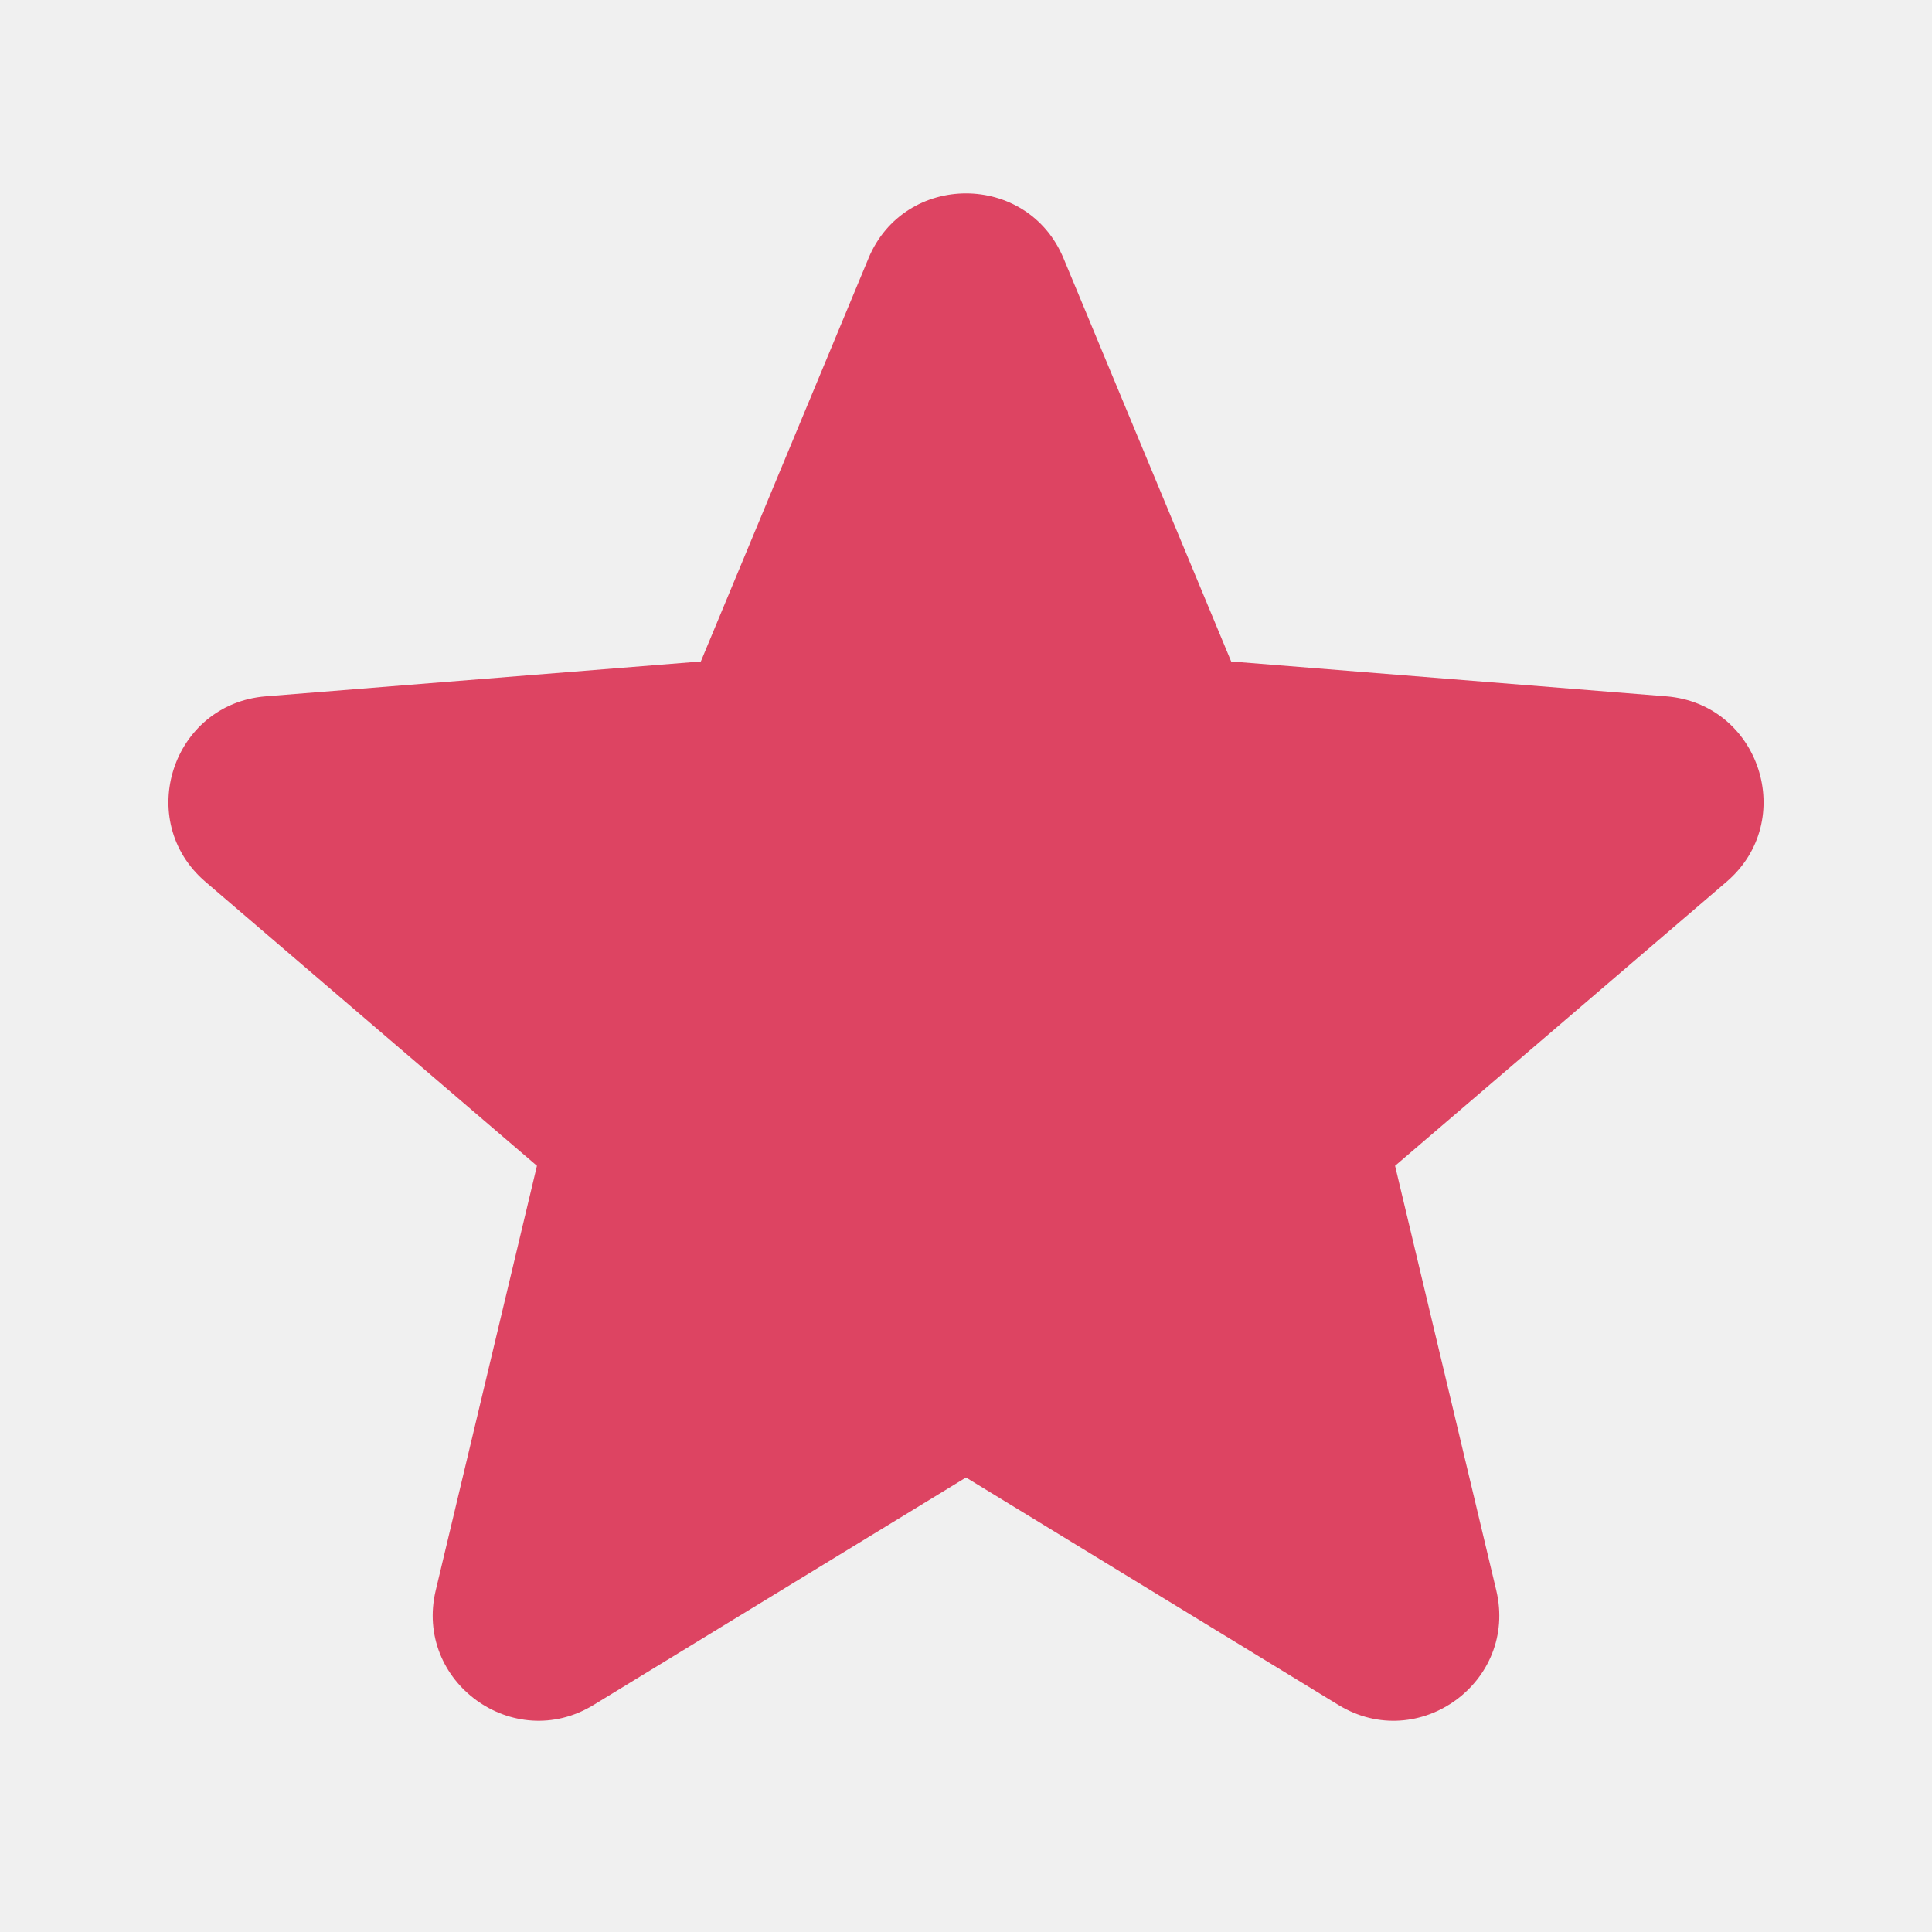
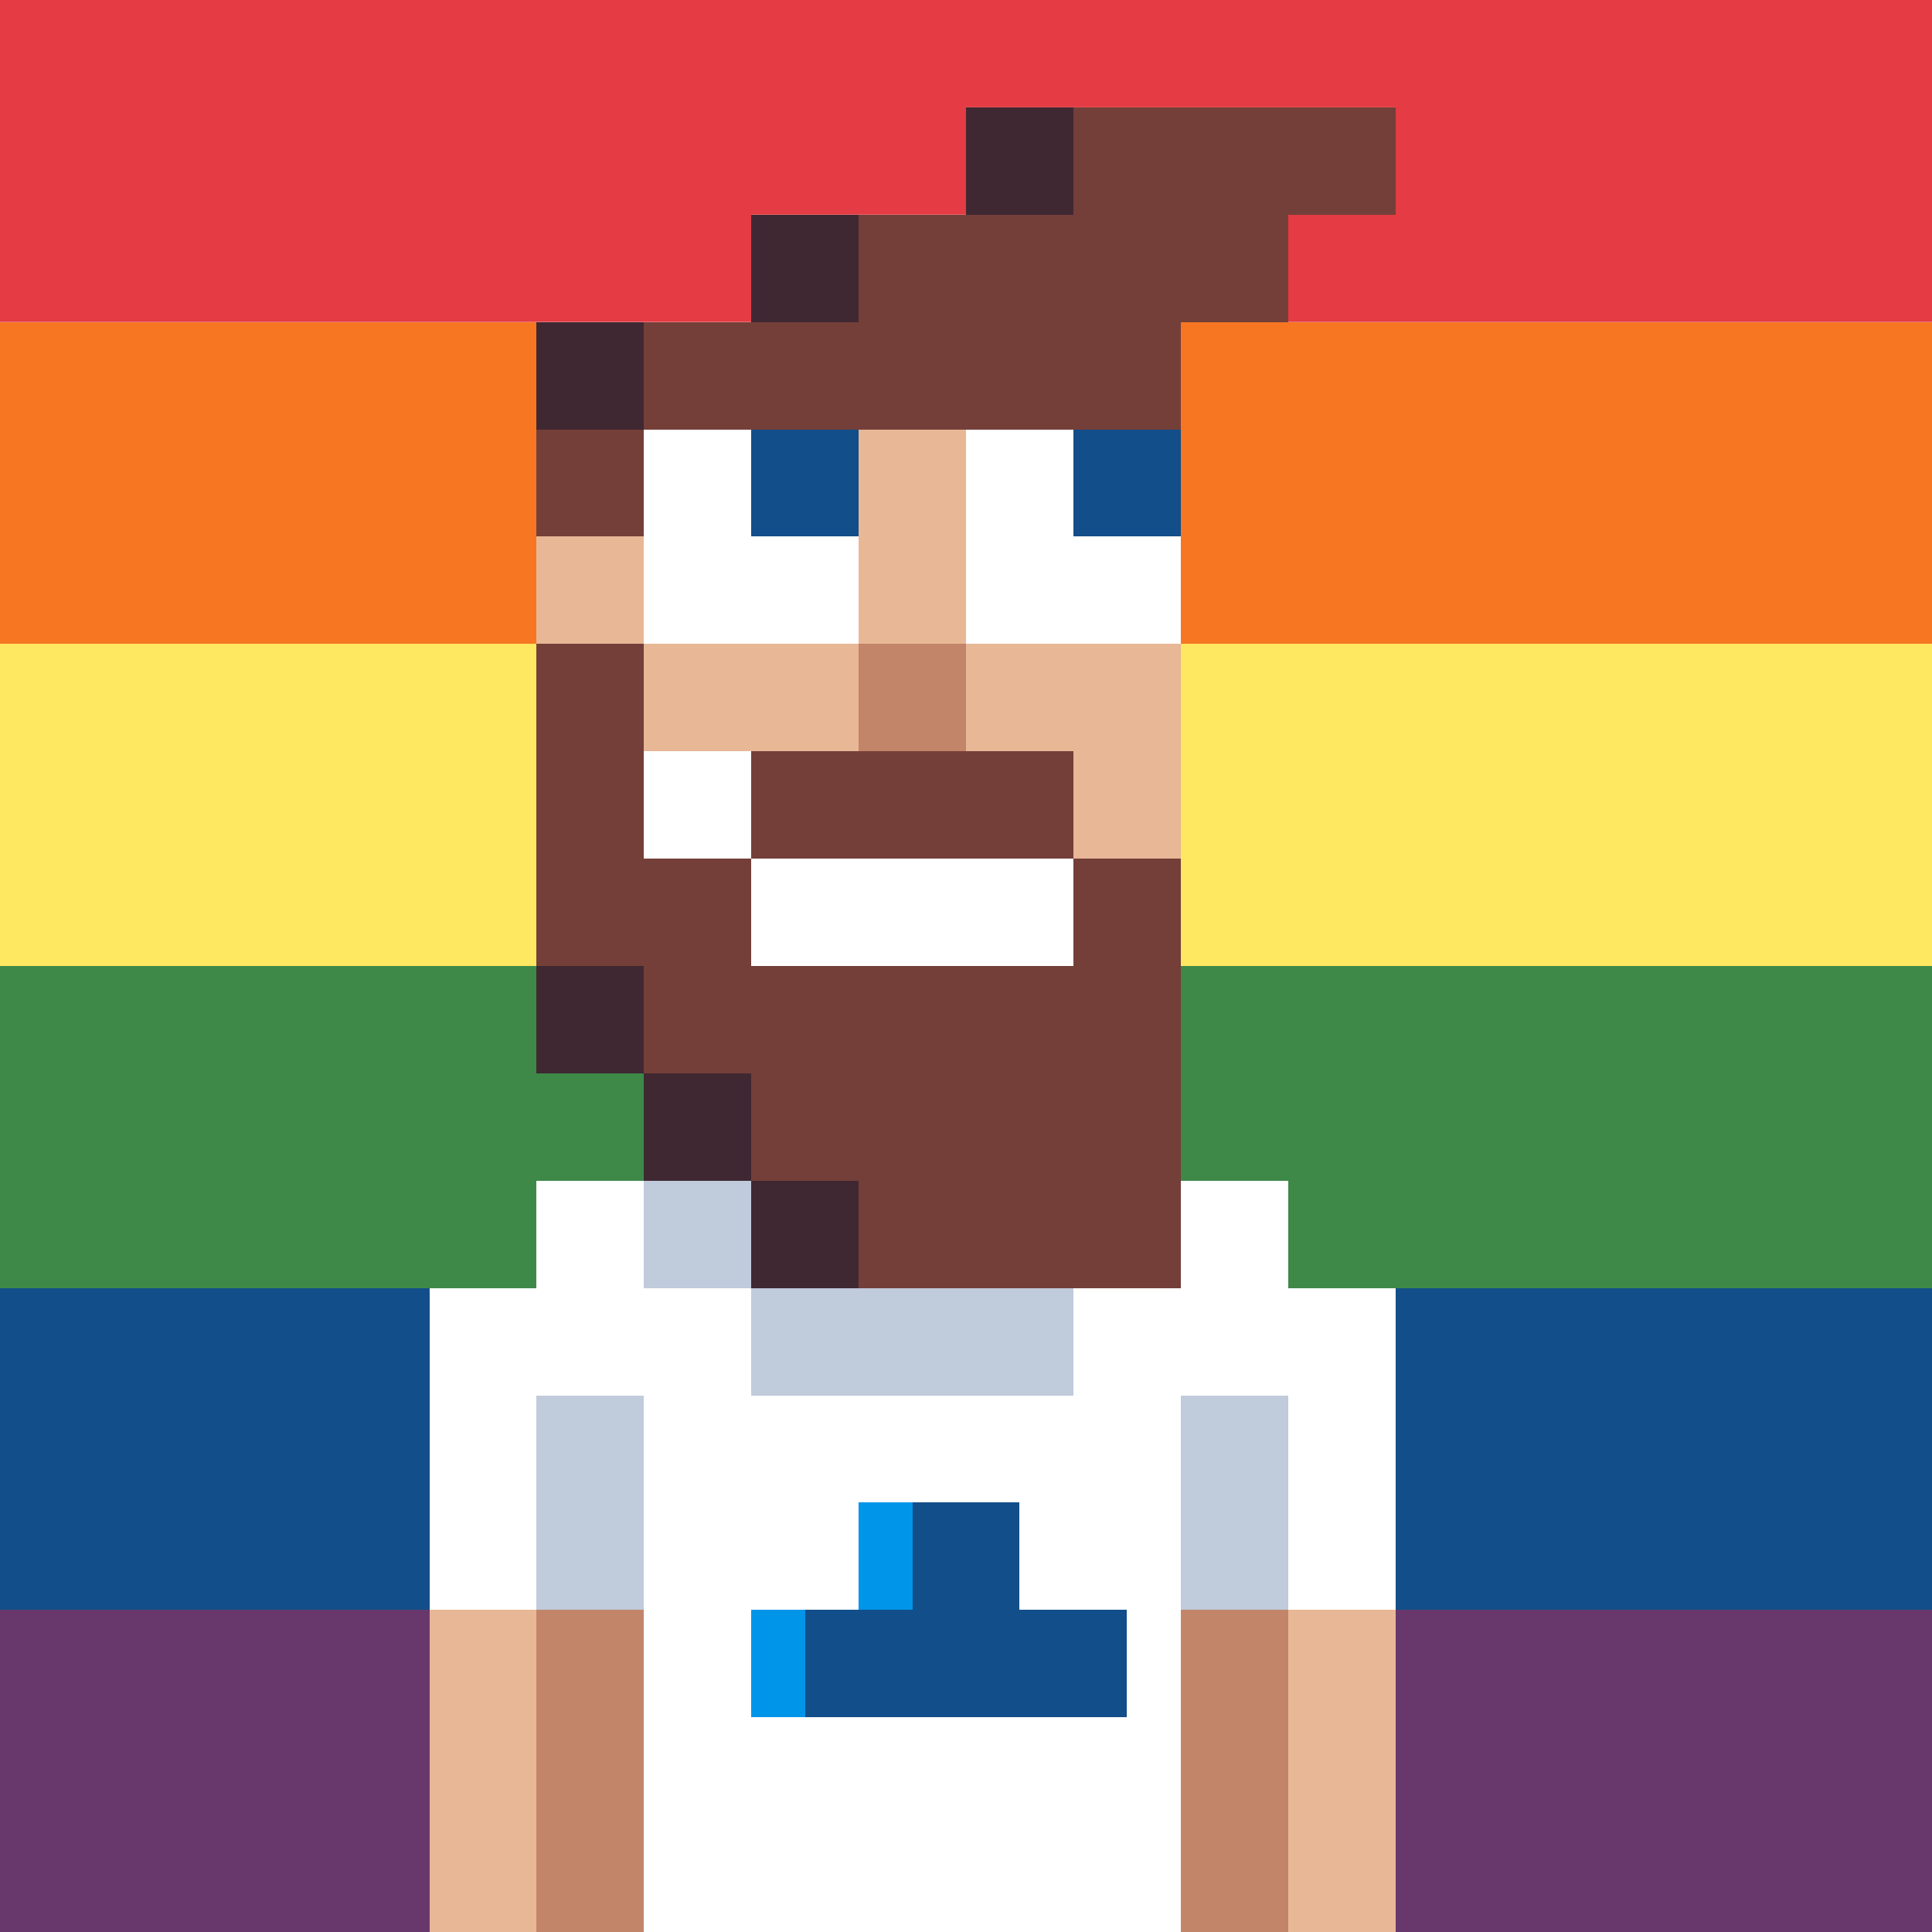
- <svg xmlns="http://www.w3.org/2000/svg" viewBox="0 0 24 24" width="1em" height="1em" fill="#DD4462">
-   <path fill-rule="evenodd" d="M10.788 3.21c.448-1.077 1.976-1.077 2.424 0l2.082 5.007 5.404.433c1.164.093 1.636 1.545.749 2.305l-4.117 3.527 1.257 5.273c.271 1.136-.964 2.033-1.96 1.425L12 18.354 7.373 21.18c-.996.608-2.231-.29-1.96-1.425l1.257-5.273-4.117-3.527c-.887-.76-.415-2.212.749-2.305l5.404-.433 2.082-5.006z" clip-rule="evenodd" />
+ <svg xmlns="http://www.w3.org/2000/svg" version="1.1" width="36" height="36" shape-rendering="crispEdges" id="svg1296">
+   <defs id="defs1296" />
+   <path id="path2783" style="baseline-shift:baseline;display:inline;overflow:visible;vector-effect:none;fill:#e43b44;shape-rendering:auto;enable-background:accumulate;stop-color:#000000;stop-opacity:1" d="M 0 0 L 0 1 L 0 2 L 0 3 L 0 4 L 0 5 L 0 6 L 1 6 L 2 6 L 3 6 L 4 6 L 5 6 L 6 6 L 7 6 L 8 6 L 9 6 L 10 6 L 11 6 L 12 6 L 13 6 L 14 6 L 14 5 L 14 4 L 15 4 L 16 4 L 17 4 L 18 4 L 18 3 L 18 2 L 19 2 L 20 2 L 21 2 L 22 2 L 23 2 L 24 2 L 25 2 L 26 2 L 26 3 L 26 4 L 25 4 L 24 4 L 24 5 L 24 6 L 25 6 L 26 6 L 27 6 L 28 6 L 29 6 L 30 6 L 31 6 L 32 6 L 33 6 L 34 6 L 35 6 L 36 6 L 36 5 L 36 4 L 36 3 L 36 2 L 36 1 L 36 0 L 35 0 L 34 0 L 33 0 L 32 0 L 31 0 L 30 0 L 29 0 L 28 0 L 27 0 L 26 0 L 25 0 L 24 0 L 23 0 L 22 0 L 21 0 L 20 0 L 19 0 L 18 0 L 17 0 L 16 0 L 15 0 L 14 0 L 13 0 L 12 0 L 11 0 L 10 0 L 9 0 L 8 0 L 7 0 L 6 0 L 5 0 L 4 0 L 3 0 L 2 0 L 1 0 L 0 0 z " />
+   <path id="rect217" style="fill:#f77622" d="m 0,6 v 1 1 1 1 1 1 h 1 1 1 1 1 1 1 1 1 1 V 11 10 9 8 7 6 H 9 8 7 6 5 4 3 2 1 Z m 22,0 v 1 1 1 1 1 1 h 1 1 1 1 1 1 1 1 1 1 1 1 1 1 V 11 10 9 8 7 6 h -1 -1 -1 -1 -1 -1 -1 -1 -1 -1 -1 -1 -1 z" />
+   <path id="rect433" style="fill:#fee761" d="m 0,12 v 1 1 1 1 1 1 h 1 1 1 1 1 1 1 1 1 1 V 17 16 15 14 13 12 H 9 8 7 6 5 4 3 2 1 Z m 22,0 v 1 1 1 1 1 1 h 1 1 1 1 1 1 1 1 1 1 1 1 1 1 v -1 -1 -1 -1 -1 -1 h -1 -1 -1 -1 -1 -1 -1 -1 -1 -1 -1 -1 -1 z" />
+   <path id="rect91" style="display:inline;fill:#3f2832" d="m 18,2 v 1 1 h 1 1 V 3 2 h -1 z m -4,2 v 1 1 h 1 1 V 5 4 h -1 z m -4,2 v 1 1 h 1 1 V 7 6 h -1 z m 0,12 v 1 1 h 1 1 v -1 -1 h -1 z m 2,2 v 1 1 h 1 1 v -1 -1 h -1 z m 2,2 v 1 1 h 1 1 v -1 -1 h -1 z" />
+   <path id="rect93" style="display:inline;fill:#743f39" d="m 20,2 v 1 1 h -1 -1 -1 -1 v 1 1 h -1 -1 -1 -1 v 1 1 h 1 1 1 1 1 1 1 1 1 1 V 7 6 h 1 1 V 5 4 h 1 1 V 3 2 h -1 -1 -1 -1 -1 z m -8,6 h -1 -1 v 1 1 h 1 1 V 9 Z m -2,4 v 1 1 1 1 1 1 h 1 1 v 1 1 h 1 1 v 1 1 h 1 1 v 1 1 h 1 1 1 1 1 1 v -1 -1 -1 -1 -1 -1 -1 -1 h -1 -1 v 1 1 h -1 -1 -1 -1 -1 -1 v -1 -1 h -1 -1 v -1 -1 -1 -1 h -1 z m 4,4 h 1 1 1 1 1 1 v -1 -1 h -1 -1 -1 -1 -1 -1 v 1 z" />
+   <path id="rect649" style="fill:#3e8948" d="m 0,18 v 1 1 1 1 1 1 h 1 1 1 1 1 1 1 1 1 1 v -1 -1 h 1 1 V 21 20 H 11 10 V 19 18 H 9 8 7 6 5 4 3 2 1 Z m 22,0 v 1 1 1 1 h 1 1 v 1 1 h 1 1 1 1 1 1 1 1 1 1 1 1 v -1 -1 -1 -1 -1 -1 h -1 -1 -1 -1 -1 -1 -1 -1 -1 -1 -1 -1 -1 z" />
+   <path id="rect805" style="fill:#c0cbdc" d="m 12,22 v 1 1 h 1 1 v -1 -1 h -1 z m 2,2 v 1 1 h 1 1 1 1 1 1 v -1 -1 h -1 -1 -1 -1 -1 z m -4,2 v 1 1 1 1 h 1 1 v -1 -1 -1 -1 h -1 z m 12,0 v 1 1 1 1 h 1 1 v -1 -1 -1 -1 h -1 z" />
+   <path id="rect1025" style="fill:#0095e9" d="m 16,28 v 1 1 h 1 v -1 -1 z m -2,2 v 1 1 h 1 v -1 -1 z" />
+   <path id="rect303" style="display:inline;fill:#124e89" d="m 14,8 v 1 1 h 1 1 V 9 8 h -1 z m 6,0 v 1 1 h 1 1 V 9 8 H 21 Z M 0,24 v 1 1 1 1 1 1 H 1 2 3 4 5 6 7 8 V 29 28 27 26 25 24 H 7 6 5 4 3 2 1 Z m 26,0 v 1 1 1 1 1 1 h 1 1 1 1 1 1 1 1 1 1 v -1 -1 -1 -1 -1 -1 h -1 -1 -1 -1 -1 -1 -1 -1 -1 z m -9,4 v 1 1 h -1 -1 v 1 1 h 1 1 1 1 1 1 v -1 -1 h -1 -1 v -1 -1 h -1 z" />
+   <path id="rect301" style="display:inline;fill:#ffffff" d="m 12,8 v 1 1 1 1 h 1 1 1 1 V 11 10 H 15 14 V 9 8 h -1 z m 6,0 v 1 1 1 1 h 1 1 1 1 V 11 10 H 21 20 V 9 8 h -1 z m -6,6 v 1 1 h 1 1 v -1 -1 h -1 z m 2,2 v 1 1 h 1 1 1 1 1 1 v -1 -1 h -1 -1 -1 -1 -1 z m -4,6 v 1 1 H 9 8 v 1 1 1 1 1 1 h 1 1 v -1 -1 -1 -1 h 1 1 v 1 1 1 1 1 1 1 1 1 1 h 1 1 1 1 1 1 1 1 1 1 v -1 -1 -1 -1 -1 -1 -1 -1 -1 -1 h 1 1 v 1 1 1 1 h 1 1 v -1 -1 -1 -1 -1 -1 h -1 -1 v -1 -1 h -1 -1 v 1 1 h -1 -1 v 1 1 h -1 -1 -1 -1 -1 -1 v -1 -1 h -1 -1 v -1 -1 h -1 z m 6,6 h 1 1 1 v 1 1 h 1 1 v 1 1 h -1 -1 -1 -1 -1 -1 -1 v -1 -1 h 1 1 v -1 z" />
+   <path id="rect449" style="display:inline;fill:#c28569" d="m 16,12 v 1 1 h 1 1 v -1 -1 h -1 z m -6,18 v 1 1 1 1 1 1 h 1 1 v -1 -1 -1 -1 -1 -1 h -1 z m 12,0 v 1 1 1 1 1 1 h 1 1 v -1 -1 -1 -1 -1 -1 h -1 z" />
+   <path id="rect305" style="display:inline;fill:#e8b796" d="m 16,8 v 1 1 1 1 h 1 1 V 11 10 9 8 h -1 z m 2,4 v 1 1 h 1 1 v 1 1 h 1 1 v -1 -1 -1 -1 h -1 -1 -1 z m -2,0 h -1 -1 -1 -1 v 1 1 h 1 1 1 1 v -1 z m -4,0 v -1 -1 h -1 -1 v 1 1 h 1 z M 8,30 v 1 1 1 1 1 1 h 1 1 V 35 34 33 32 31 30 H 9 Z m 16,0 v 1 1 1 1 1 1 h 1 1 v -1 -1 -1 -1 -1 -1 h -1 z" />
+   <path id="rect1081" style="fill:#68386c" d="m 0,30 v 1 1 1 1 1 1 H 1 2 3 4 5 6 7 8 V 35 34 33 32 31 30 H 7 6 5 4 3 2 1 Z m 26,0 v 1 1 1 1 1 1 h 1 1 1 1 1 1 1 1 1 1 v -1 -1 -1 -1 -1 -1 h -1 -1 -1 -1 -1 -1 -1 -1 -1 z" />
</svg>
